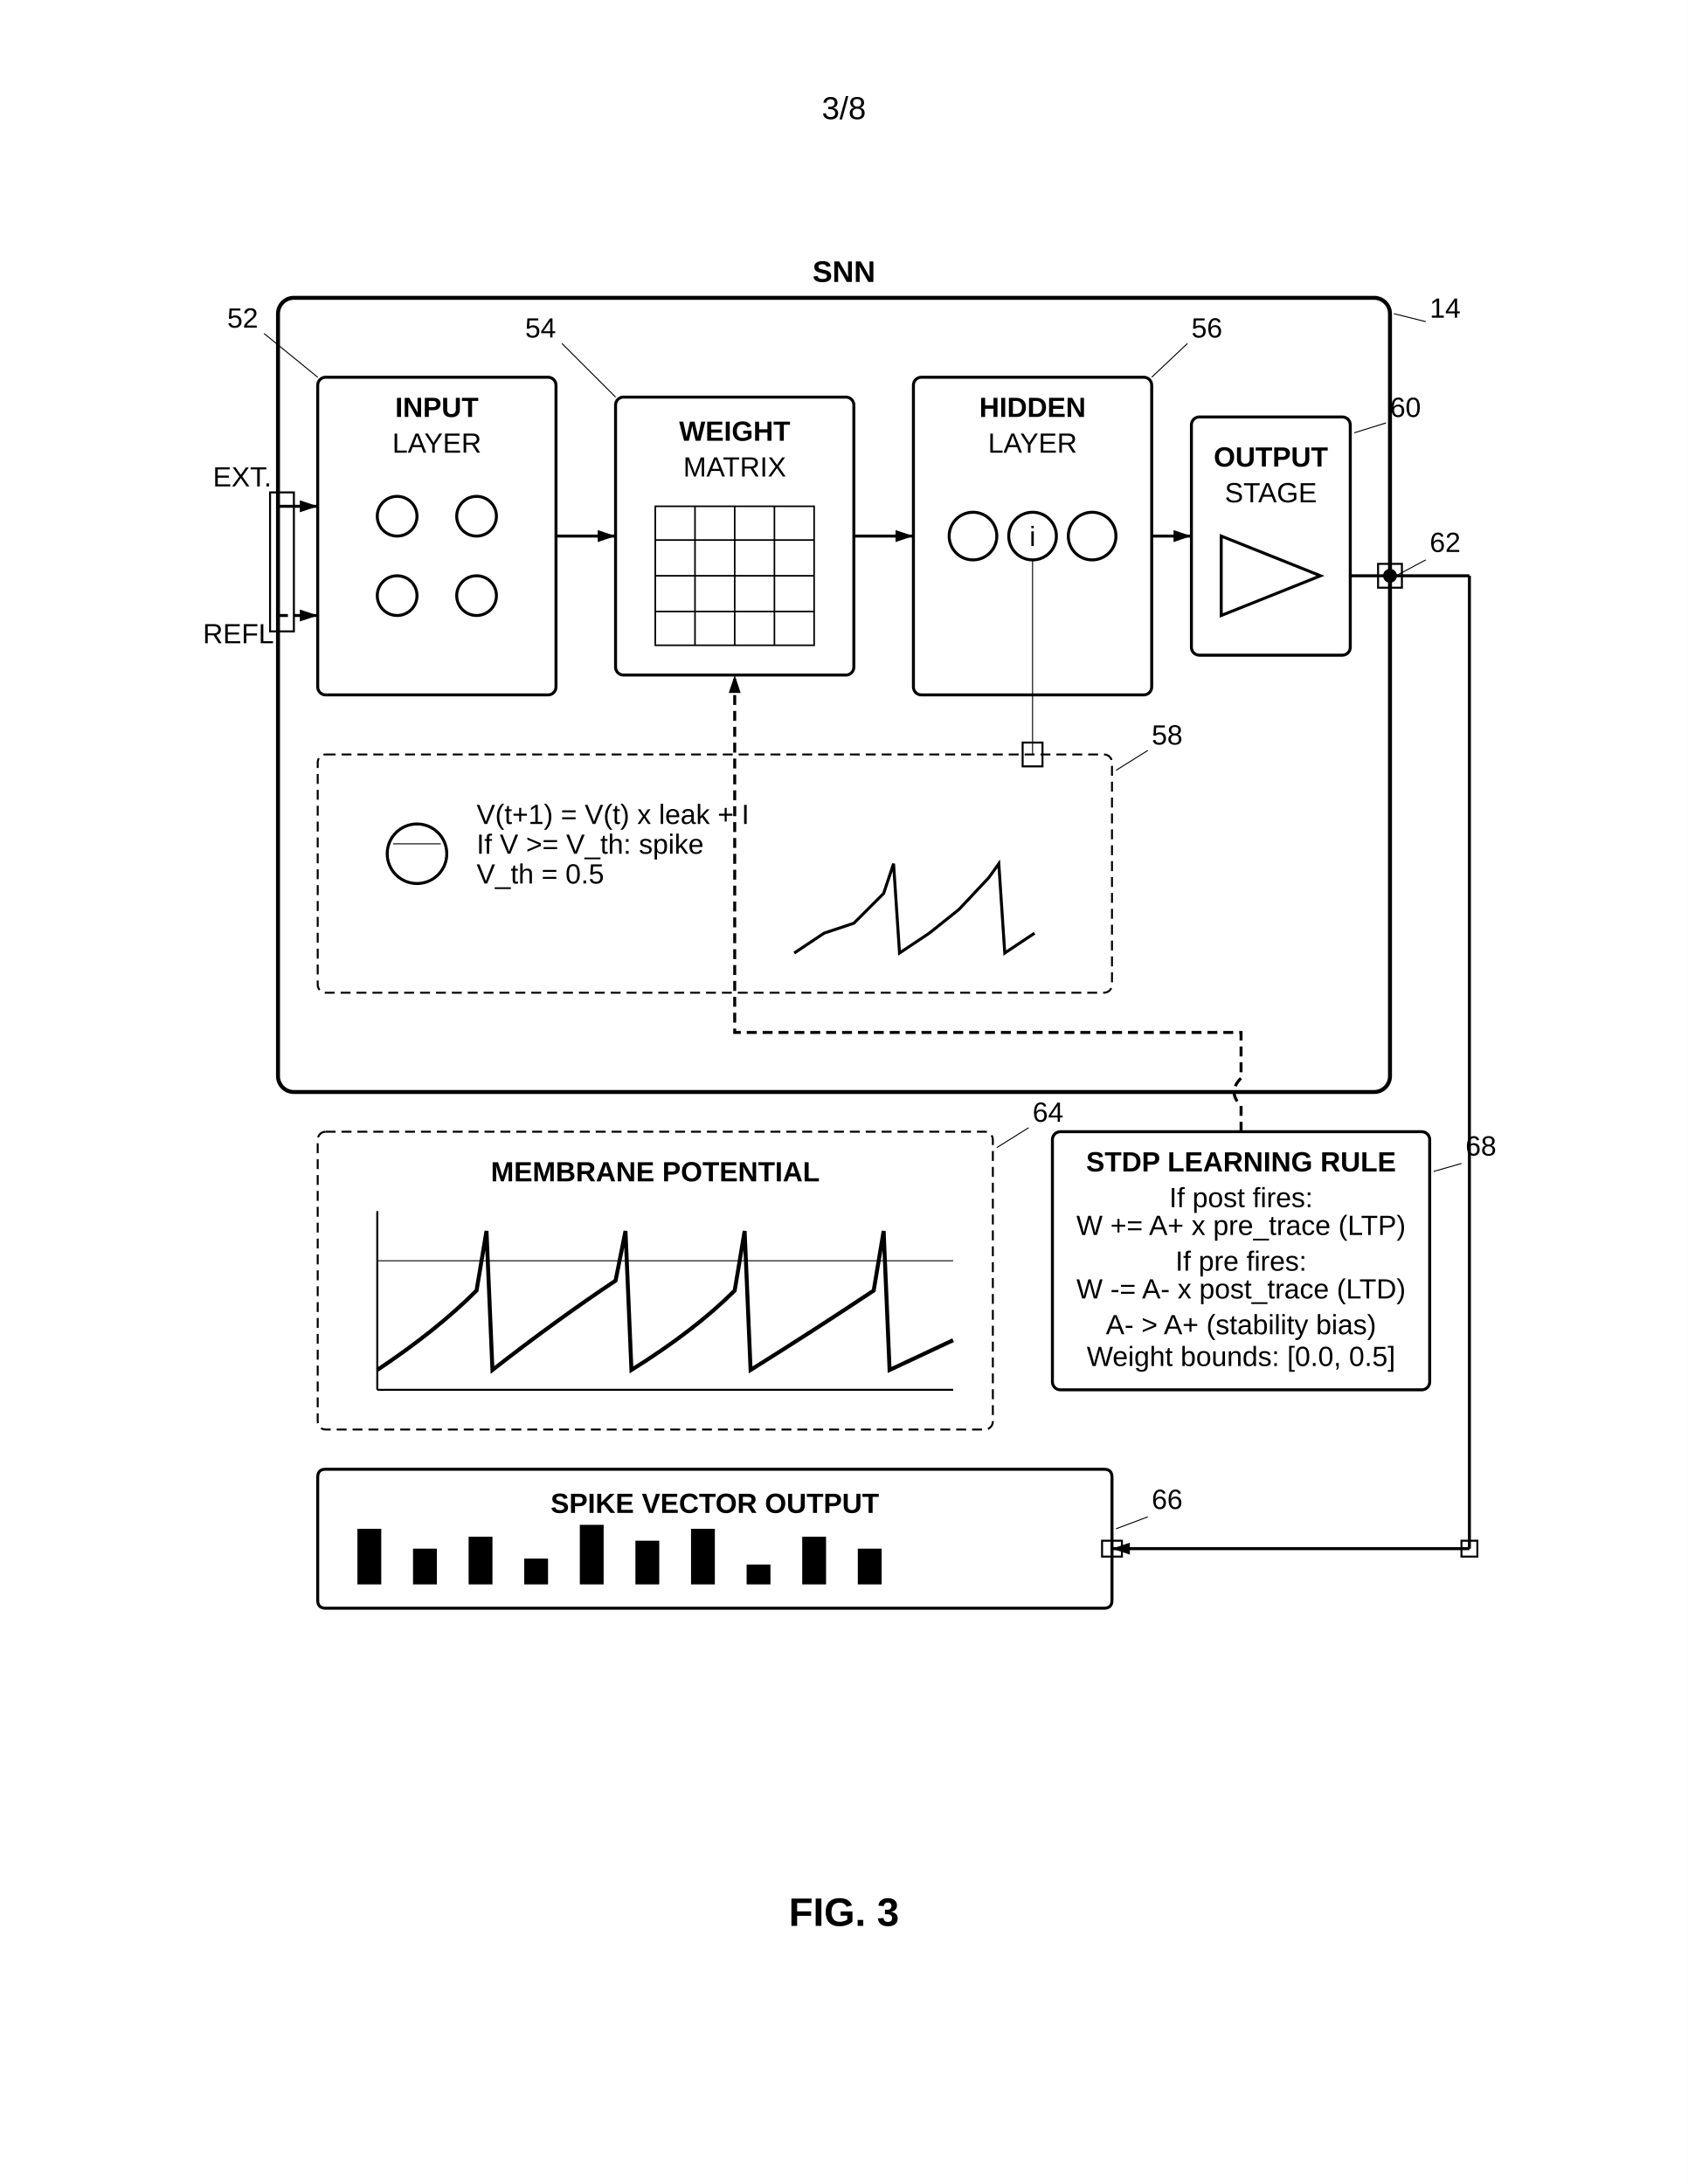
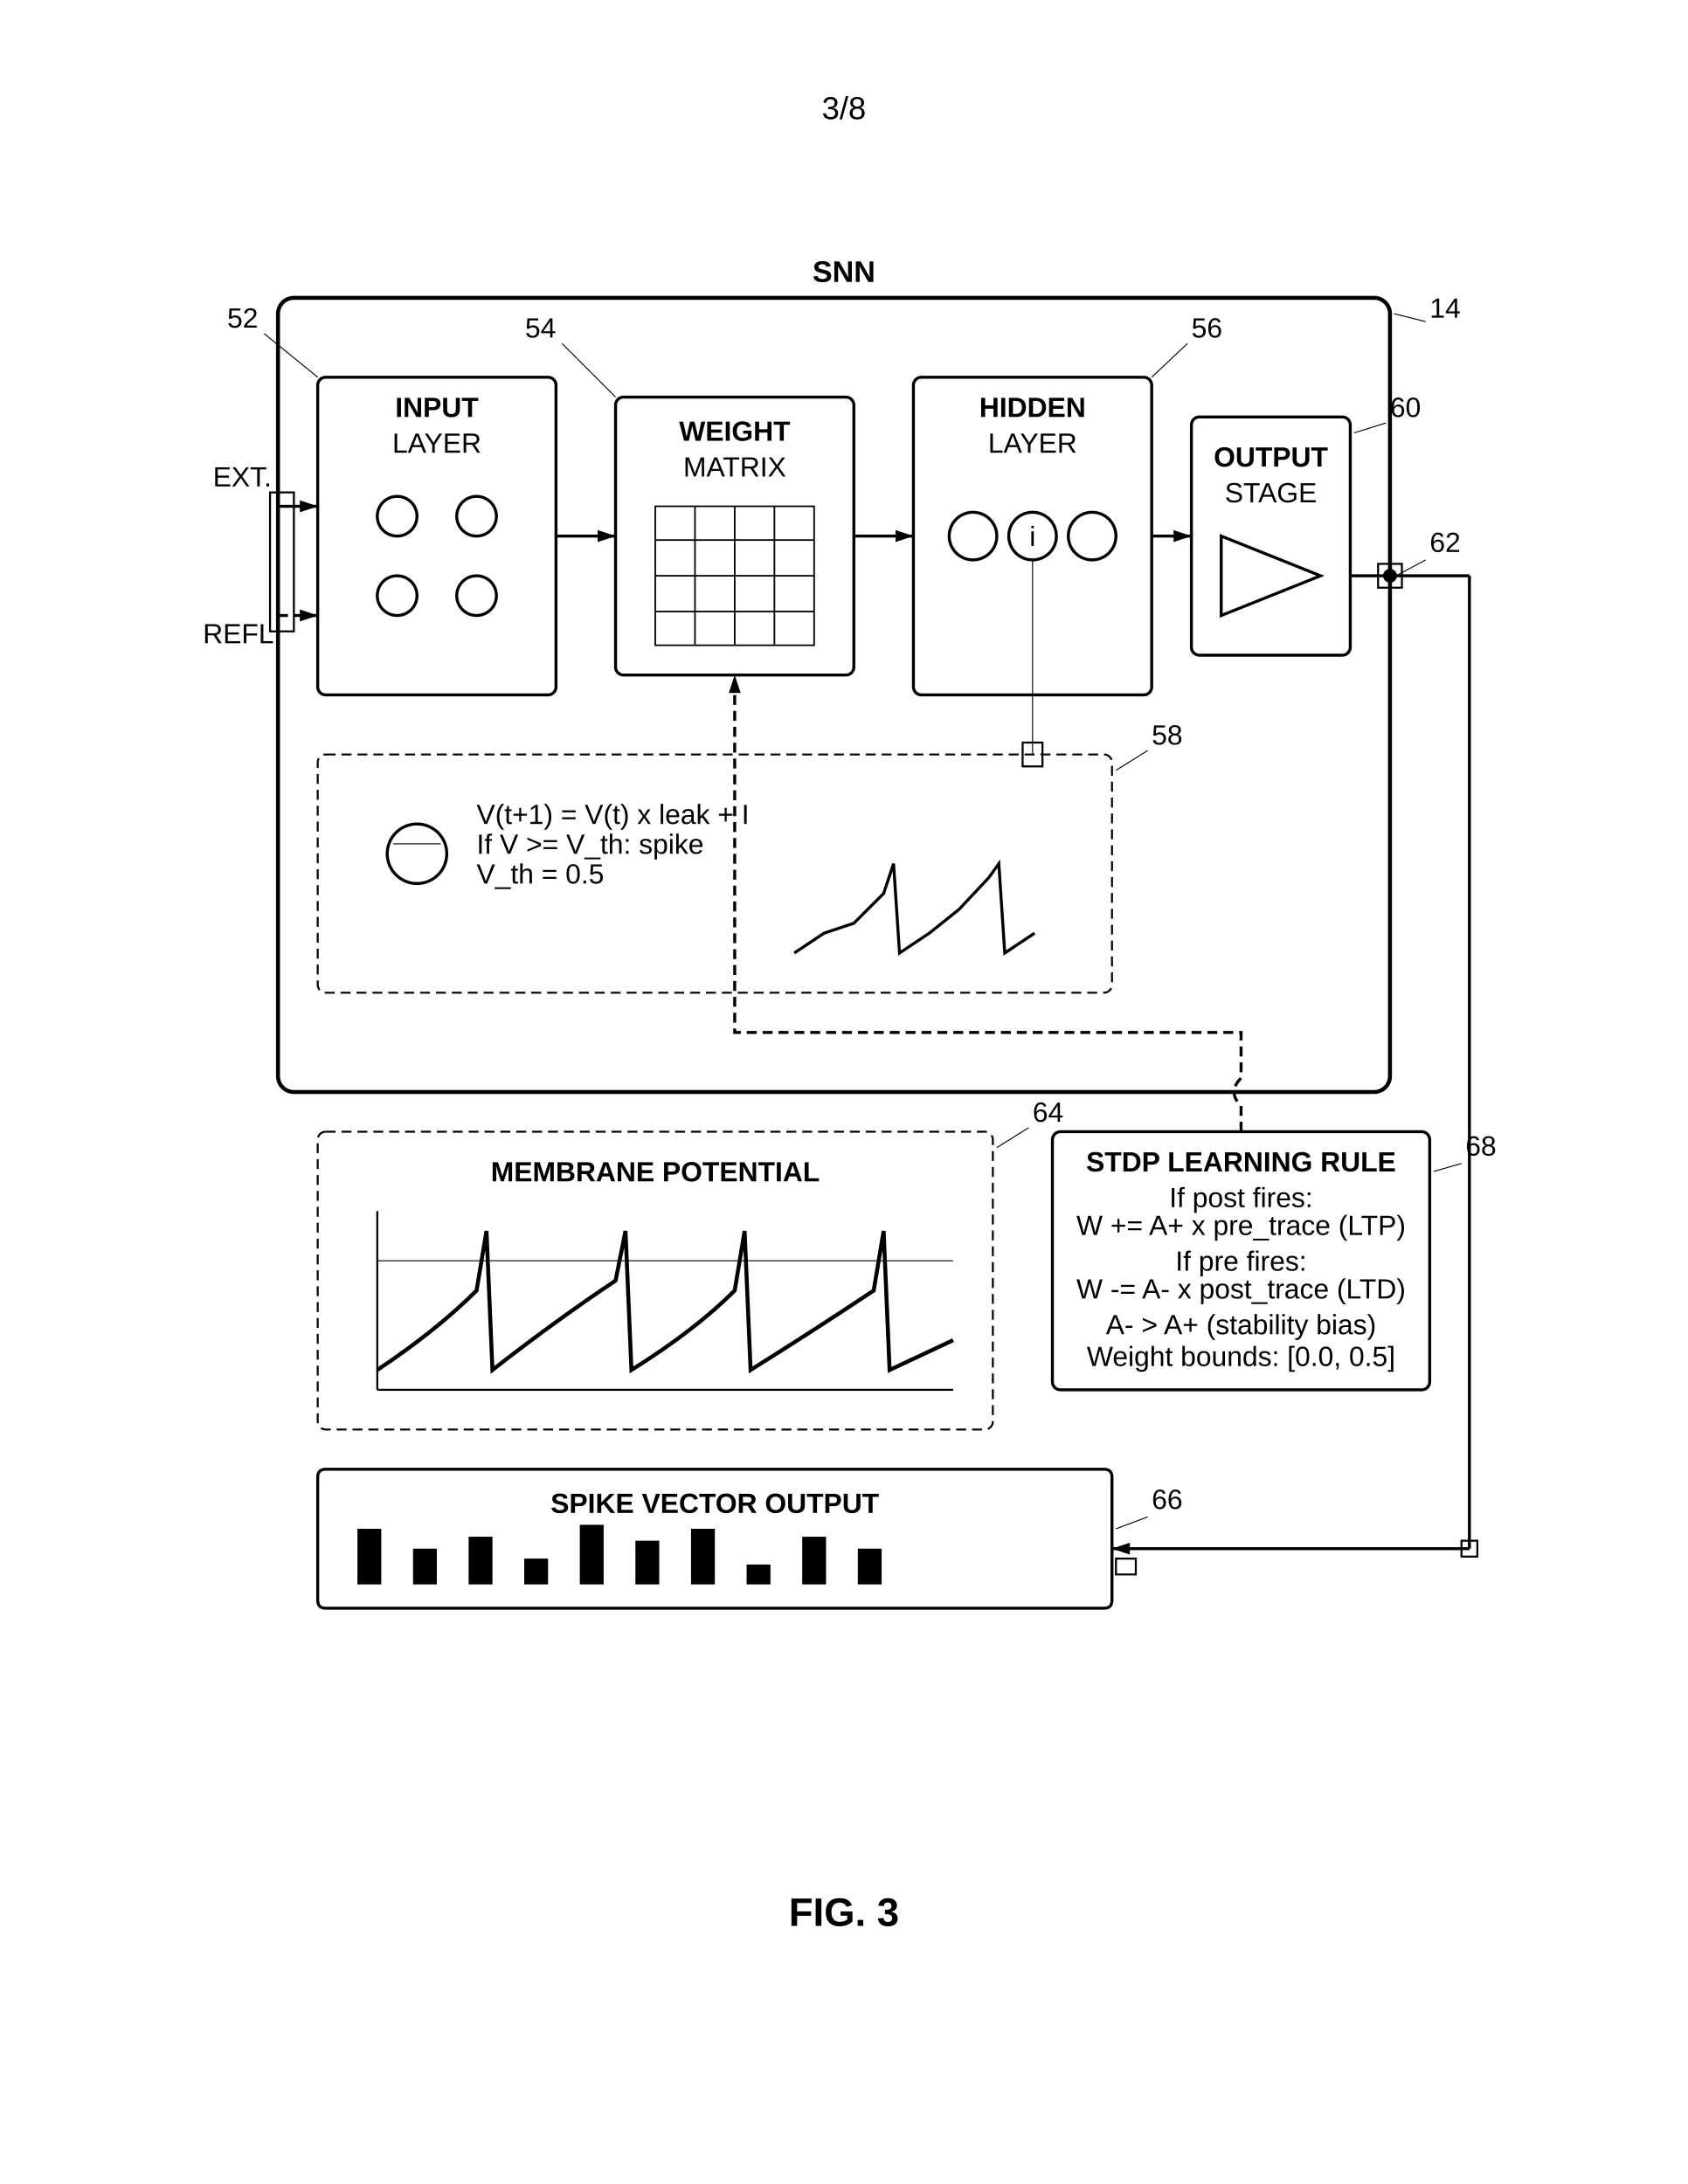
<svg xmlns="http://www.w3.org/2000/svg" width="8.5in" height="11in" viewBox="0 0 850 1100">
  <defs>
    <marker id="ah" markerWidth="6" markerHeight="4" refX="6" refY="2" orient="auto">
      <polygon points="0 0, 6 2, 0 4" fill="black" />
    </marker>
  </defs>
  <rect width="100%" height="100%" fill="white" />
  <text x="425" y="60" font-family="Arial, sans-serif" font-size="16" text-anchor="middle" fill="black">3/8</text>
  <g transform="translate(0, 50)">
    <rect x="140" y="100" width="560" height="400" rx="8" ry="8" fill="none" stroke="black" stroke-width="2" />
    <rect x="136" y="198" width="12" height="70" fill="none" stroke="black" stroke-width="1" />
    <rect x="694" y="234" width="12" height="12" fill="none" stroke="black" stroke-width="1" />
    <rect x="515" y="324" width="10" height="12" fill="none" stroke="black" stroke-width="1" />
    <text x="425" y="92" font-family="Arial, sans-serif" font-size="15" font-weight="bold" text-anchor="middle" fill="black">SNN</text>
    <text x="720" y="110" font-family="Arial, sans-serif" font-size="14" text-anchor="start" fill="black">14</text>
    <line x1="718" y1="112" x2="702" y2="108" stroke="black" stroke-width="0.5" />
    <line x1="140" y1="205" x2="160" y2="205" stroke="black" stroke-width="1.5" marker-end="url(#ah)" />
    <text x="122" y="195" font-family="Arial, sans-serif" font-size="14" text-anchor="middle" fill="black">EXT.</text>
    <line x1="140" y1="260" x2="160" y2="260" stroke="black" stroke-width="1.5" stroke-dasharray="5,3" marker-end="url(#ah)" />
    <text x="122" y="274" font-family="Arial, sans-serif" font-size="14" text-anchor="middle" fill="black">REFL.</text>
    <rect x="160" y="140" width="120" height="160" rx="4" fill="none" stroke="black" stroke-width="1.5" />
    <text x="220" y="160" font-family="Arial, sans-serif" font-size="14" font-weight="bold" text-anchor="middle" fill="black">INPUT</text>
    <text x="220" y="178" font-family="Arial, sans-serif" font-size="14" text-anchor="middle" fill="black">LAYER</text>
    <path d="M 190 210 A 10 10 0 1 0 210 210 A 10 10 0 1 0 190 210 Z" fill="none" stroke="black" stroke-width="1.5" />
    <path d="M 230 210 A 10 10 0 1 0 250 210 A 10 10 0 1 0 230 210 Z" fill="none" stroke="black" stroke-width="1.5" />
    <path d="M 190 250 A 10 10 0 1 0 210 250 A 10 10 0 1 0 190 250 Z" fill="none" stroke="black" stroke-width="1.5" />
    <path d="M 230 250 A 10 10 0 1 0 250 250 A 10 10 0 1 0 230 250 Z" fill="none" stroke="black" stroke-width="1.5" />
    <text x="130" y="115" font-family="Arial, sans-serif" font-size="14" text-anchor="end" fill="black">52</text>
    <line x1="133" y1="118" x2="160" y2="140" stroke="black" stroke-width="0.5" />
    <line x1="280" y1="220" x2="310" y2="220" stroke="black" stroke-width="1.5" marker-end="url(#ah)" />
    <rect x="310" y="150" width="120" height="140" rx="4" fill="none" stroke="black" stroke-width="1.5" />
    <text x="370" y="172" font-family="Arial, sans-serif" font-size="14" font-weight="bold" text-anchor="middle" fill="black">WEIGHT</text>
    <text x="370" y="190" font-family="Arial, sans-serif" font-size="14" text-anchor="middle" fill="black">MATRIX</text>
    <rect x="330" y="205" width="80" height="70" fill="none" stroke="black" stroke-width="0.8" />
    <line x1="330" y1="222" x2="410" y2="222" stroke="black" stroke-width="0.8" />
    <line x1="330" y1="240" x2="410" y2="240" stroke="black" stroke-width="0.8" />
    <line x1="330" y1="258" x2="410" y2="258" stroke="black" stroke-width="0.8" />
    <line x1="350" y1="205" x2="350" y2="275" stroke="black" stroke-width="0.8" />
    <line x1="370" y1="205" x2="370" y2="275" stroke="black" stroke-width="0.8" />
    <line x1="390" y1="205" x2="390" y2="275" stroke="black" stroke-width="0.8" />
    <text x="280" y="120" font-family="Arial, sans-serif" font-size="14" text-anchor="end" fill="black">54</text>
    <line x1="283" y1="123" x2="310" y2="150" stroke="black" stroke-width="0.5" />
    <line x1="430" y1="220" x2="460" y2="220" stroke="black" stroke-width="1.5" marker-end="url(#ah)" />
    <rect x="460" y="140" width="120" height="160" rx="4" fill="none" stroke="black" stroke-width="1.5" />
    <text x="520" y="160" font-family="Arial, sans-serif" font-size="14" font-weight="bold" text-anchor="middle" fill="black">HIDDEN</text>
    <text x="520" y="178" font-family="Arial, sans-serif" font-size="14" text-anchor="middle" fill="black">LAYER</text>
    <path d="M 478 220 A 12 12 0 1 0 502 220 A 12 12 0 1 0 478 220 Z" fill="none" stroke="black" stroke-width="1.5" />
    <path d="M 508 220 A 12 12 0 1 0 532 220 A 12 12 0 1 0 508 220 Z" fill="none" stroke="black" stroke-width="1.5" />
    <text x="520" y="225" font-family="Arial, sans-serif" font-size="14" text-anchor="middle" fill="black">i</text>
    <path d="M 538 220 A 12 12 0 1 0 562 220 A 12 12 0 1 0 538 220 Z" fill="none" stroke="black" stroke-width="1.5" />
    <text x="600" y="120" font-family="Arial, sans-serif" font-size="14" text-anchor="start" fill="black">56</text>
    <line x1="598" y1="123" x2="580" y2="140" stroke="black" stroke-width="0.5" />
    <rect x="160" y="330" width="400" height="120" rx="4" fill="none" stroke="black" stroke-width="0.99" stroke-dasharray="5,3" />
    <line x1="520" y1="232" x2="520" y2="330" stroke="black" stroke-width="0.5" />
    <path d="M 195 380 A 15 15 0 1 0 225 380 A 15 15 0 1 0 195 380 Z" fill="none" stroke="black" stroke-width="1.5" />
    <line x1="198" y1="375" x2="222" y2="375" stroke="black" stroke-width="0.5" />
    <text x="240" y="365" font-family="Arial, sans-serif" font-size="14" text-anchor="start" fill="black">V(t+1) = V(t) x leak + I</text>
    <text x="240" y="380" font-family="Arial, sans-serif" font-size="14" text-anchor="start" fill="black">If V &gt;= V_th: spike</text>
    <text x="240" y="395" font-family="Arial, sans-serif" font-size="14" text-anchor="start" fill="black">V_th = 0.5</text>
    <path d="M 400 430 L 415 420 L 430 415 L 445 400 L 450 385 L 453 430 L 468 420 L 483 408 L 498 392 L 503 385 L 506 430 L 521 420" fill="none" stroke="black" stroke-width="1.5" />
    <text x="580" y="325" font-family="Arial, sans-serif" font-size="14" text-anchor="start" fill="black">58</text>
    <line x1="578" y1="328" x2="562" y2="338" stroke="black" stroke-width="0.5" />
    <rect x="600" y="160" width="80" height="120" rx="4" fill="none" stroke="black" stroke-width="1.5" />
    <text x="640" y="185" font-family="Arial, sans-serif" font-size="14" font-weight="bold" text-anchor="middle" fill="black">OUTPUT</text>
    <text x="640" y="203" font-family="Arial, sans-serif" font-size="14" text-anchor="middle" fill="black">STAGE</text>
    <path d="M 615 220 L 665 240 L 615 260 Z" fill="none" stroke="black" stroke-width="1.5" />
    <text x="700" y="160" font-family="Arial, sans-serif" font-size="14" text-anchor="start" fill="black">60</text>
    <line x1="698" y1="163" x2="682" y2="168" stroke="black" stroke-width="0.5" />
    <line x1="580" y1="220" x2="600" y2="220" stroke="black" stroke-width="1.5" marker-end="url(#ah)" />
    <text x="720" y="228" font-family="Arial, sans-serif" font-size="14" text-anchor="start" fill="black">62</text>
    <line x1="718" y1="232" x2="703" y2="240" stroke="black" stroke-width="0.5" />
    <rect x="160" y="520" width="340" height="150" rx="4" fill="none" stroke="black" stroke-width="0.99" stroke-dasharray="5,3" />
    <text x="330" y="545" font-family="Arial, sans-serif" font-size="14" font-weight="bold" text-anchor="middle" fill="black">MEMBRANE POTENTIAL</text>
    <line x1="190" y1="560" x2="190" y2="650" stroke="black" stroke-width="1" />
    <line x1="190" y1="650" x2="480" y2="650" stroke="black" stroke-width="1" />
    <line x1="190" y1="585" x2="480" y2="585" stroke="black" stroke-width="0.5" />
    <path d="M 190 640 Q 220 620 240 600 L 245 570 L 248 640 Q 280 615 310 595 L 315 570 L 318 640 Q 350 620 370 600 L 375 570 L 378 640 Q 410 620 440 600 L 445 570 L 448 640 L 480 625" fill="none" stroke="black" stroke-width="2" />
    <text x="520" y="515" font-family="Arial, sans-serif" font-size="14" text-anchor="start" fill="black">64</text>
    <line x1="518" y1="518" x2="502" y2="528" stroke="black" stroke-width="0.5" />
    <path d="M 164 690 L 556 690 Q 560 690 560 694 L 560 756 Q 560 760 556 760 L 164 760 Q 160 760 160 756 L 160 694 Q 160 690 164 690 Z" fill="none" stroke="black" stroke-width="1.5" />
-     <rect x="555" y="726" width="10" height="8" fill="none" stroke="black" stroke-width="1" />
+     <rect x="562" y="735" width="10" height="8" fill="none" stroke="black" stroke-width="1" />
    <text x="360" y="712" font-family="Arial, sans-serif" font-size="14" font-weight="bold" text-anchor="middle" fill="black">SPIKE VECTOR OUTPUT</text>
    <rect x="180" y="720" width="12" height="28" fill="black" />
    <rect x="208" y="730" width="12" height="18" fill="black" />
    <rect x="236" y="724" width="12" height="24" fill="black" />
    <rect x="264" y="735" width="12" height="13" fill="black" />
    <rect x="292" y="718" width="12" height="30" fill="black" />
    <rect x="320" y="726" width="12" height="22" fill="black" />
    <rect x="348" y="720" width="12" height="28" fill="black" />
    <rect x="376" y="738" width="12" height="10" fill="black" />
    <rect x="404" y="724" width="12" height="24" fill="black" />
    <rect x="432" y="730" width="12" height="18" fill="black" />
    <text x="580" y="710" font-family="Arial, sans-serif" font-size="14" text-anchor="start" fill="black">66</text>
    <line x1="578" y1="714" x2="562" y2="720" stroke="black" stroke-width="0.5" />
    <line x1="680" y1="240" x2="700" y2="240" stroke="black" stroke-width="1.5" />
    <circle cx="700" cy="240" r="3" fill="black" stroke="black" stroke-width="1" />
    <line x1="700" y1="240" x2="740" y2="240" stroke="black" stroke-width="1.5" />
    <line x1="740" y1="240" x2="740" y2="730" stroke="black" stroke-width="1.5" />
    <rect x="736" y="726" width="8" height="8" fill="none" stroke="black" stroke-width="1" />
    <line x1="740" y1="730" x2="560" y2="730" stroke="black" stroke-width="1.5" marker-end="url(#ah)" />
    <rect x="530" y="520" width="190" height="130" rx="4" fill="none" stroke="black" stroke-width="1.5" />
    <text x="625" y="540" font-family="Arial, sans-serif" font-size="14" font-weight="bold" text-anchor="middle" fill="black">STDP LEARNING RULE</text>
    <text x="625" y="558" font-family="Arial, sans-serif" font-size="14" text-anchor="middle" fill="black">If post fires:</text>
    <text x="625" y="572" font-family="Arial, sans-serif" font-size="14" text-anchor="middle" fill="black">W += A+ x pre_trace (LTP)</text>
    <text x="625" y="590" font-family="Arial, sans-serif" font-size="14" text-anchor="middle" fill="black">If pre fires:</text>
    <text x="625" y="604" font-family="Arial, sans-serif" font-size="14" text-anchor="middle" fill="black">W -= A- x post_trace (LTD)</text>
    <text x="625" y="622" font-family="Arial, sans-serif" font-size="14" text-anchor="middle" fill="black">A- &gt; A+ (stability bias)</text>
    <text x="625" y="638" font-family="Arial, sans-serif" font-size="14" text-anchor="middle" fill="black">Weight bounds: [0.0, 0.5]</text>
    <text x="738" y="532" font-family="Arial, sans-serif" font-size="14" text-anchor="start" fill="black">68</text>
    <line x1="736" y1="536" x2="722" y2="540" stroke="black" stroke-width="0.5" />
    <path d="M 625 520 L 625 507 Q 618 500 625 493 L 625 470 L 370 470 L 370 290" fill="none" stroke="black" stroke-width="1.5" stroke-dasharray="5,3" marker-end="url(#ah)" />
    <text x="425" y="920" font-family="Arial, sans-serif" font-size="20" font-weight="bold" text-anchor="middle" fill="black">FIG. 3</text>
  </g>
</svg>
